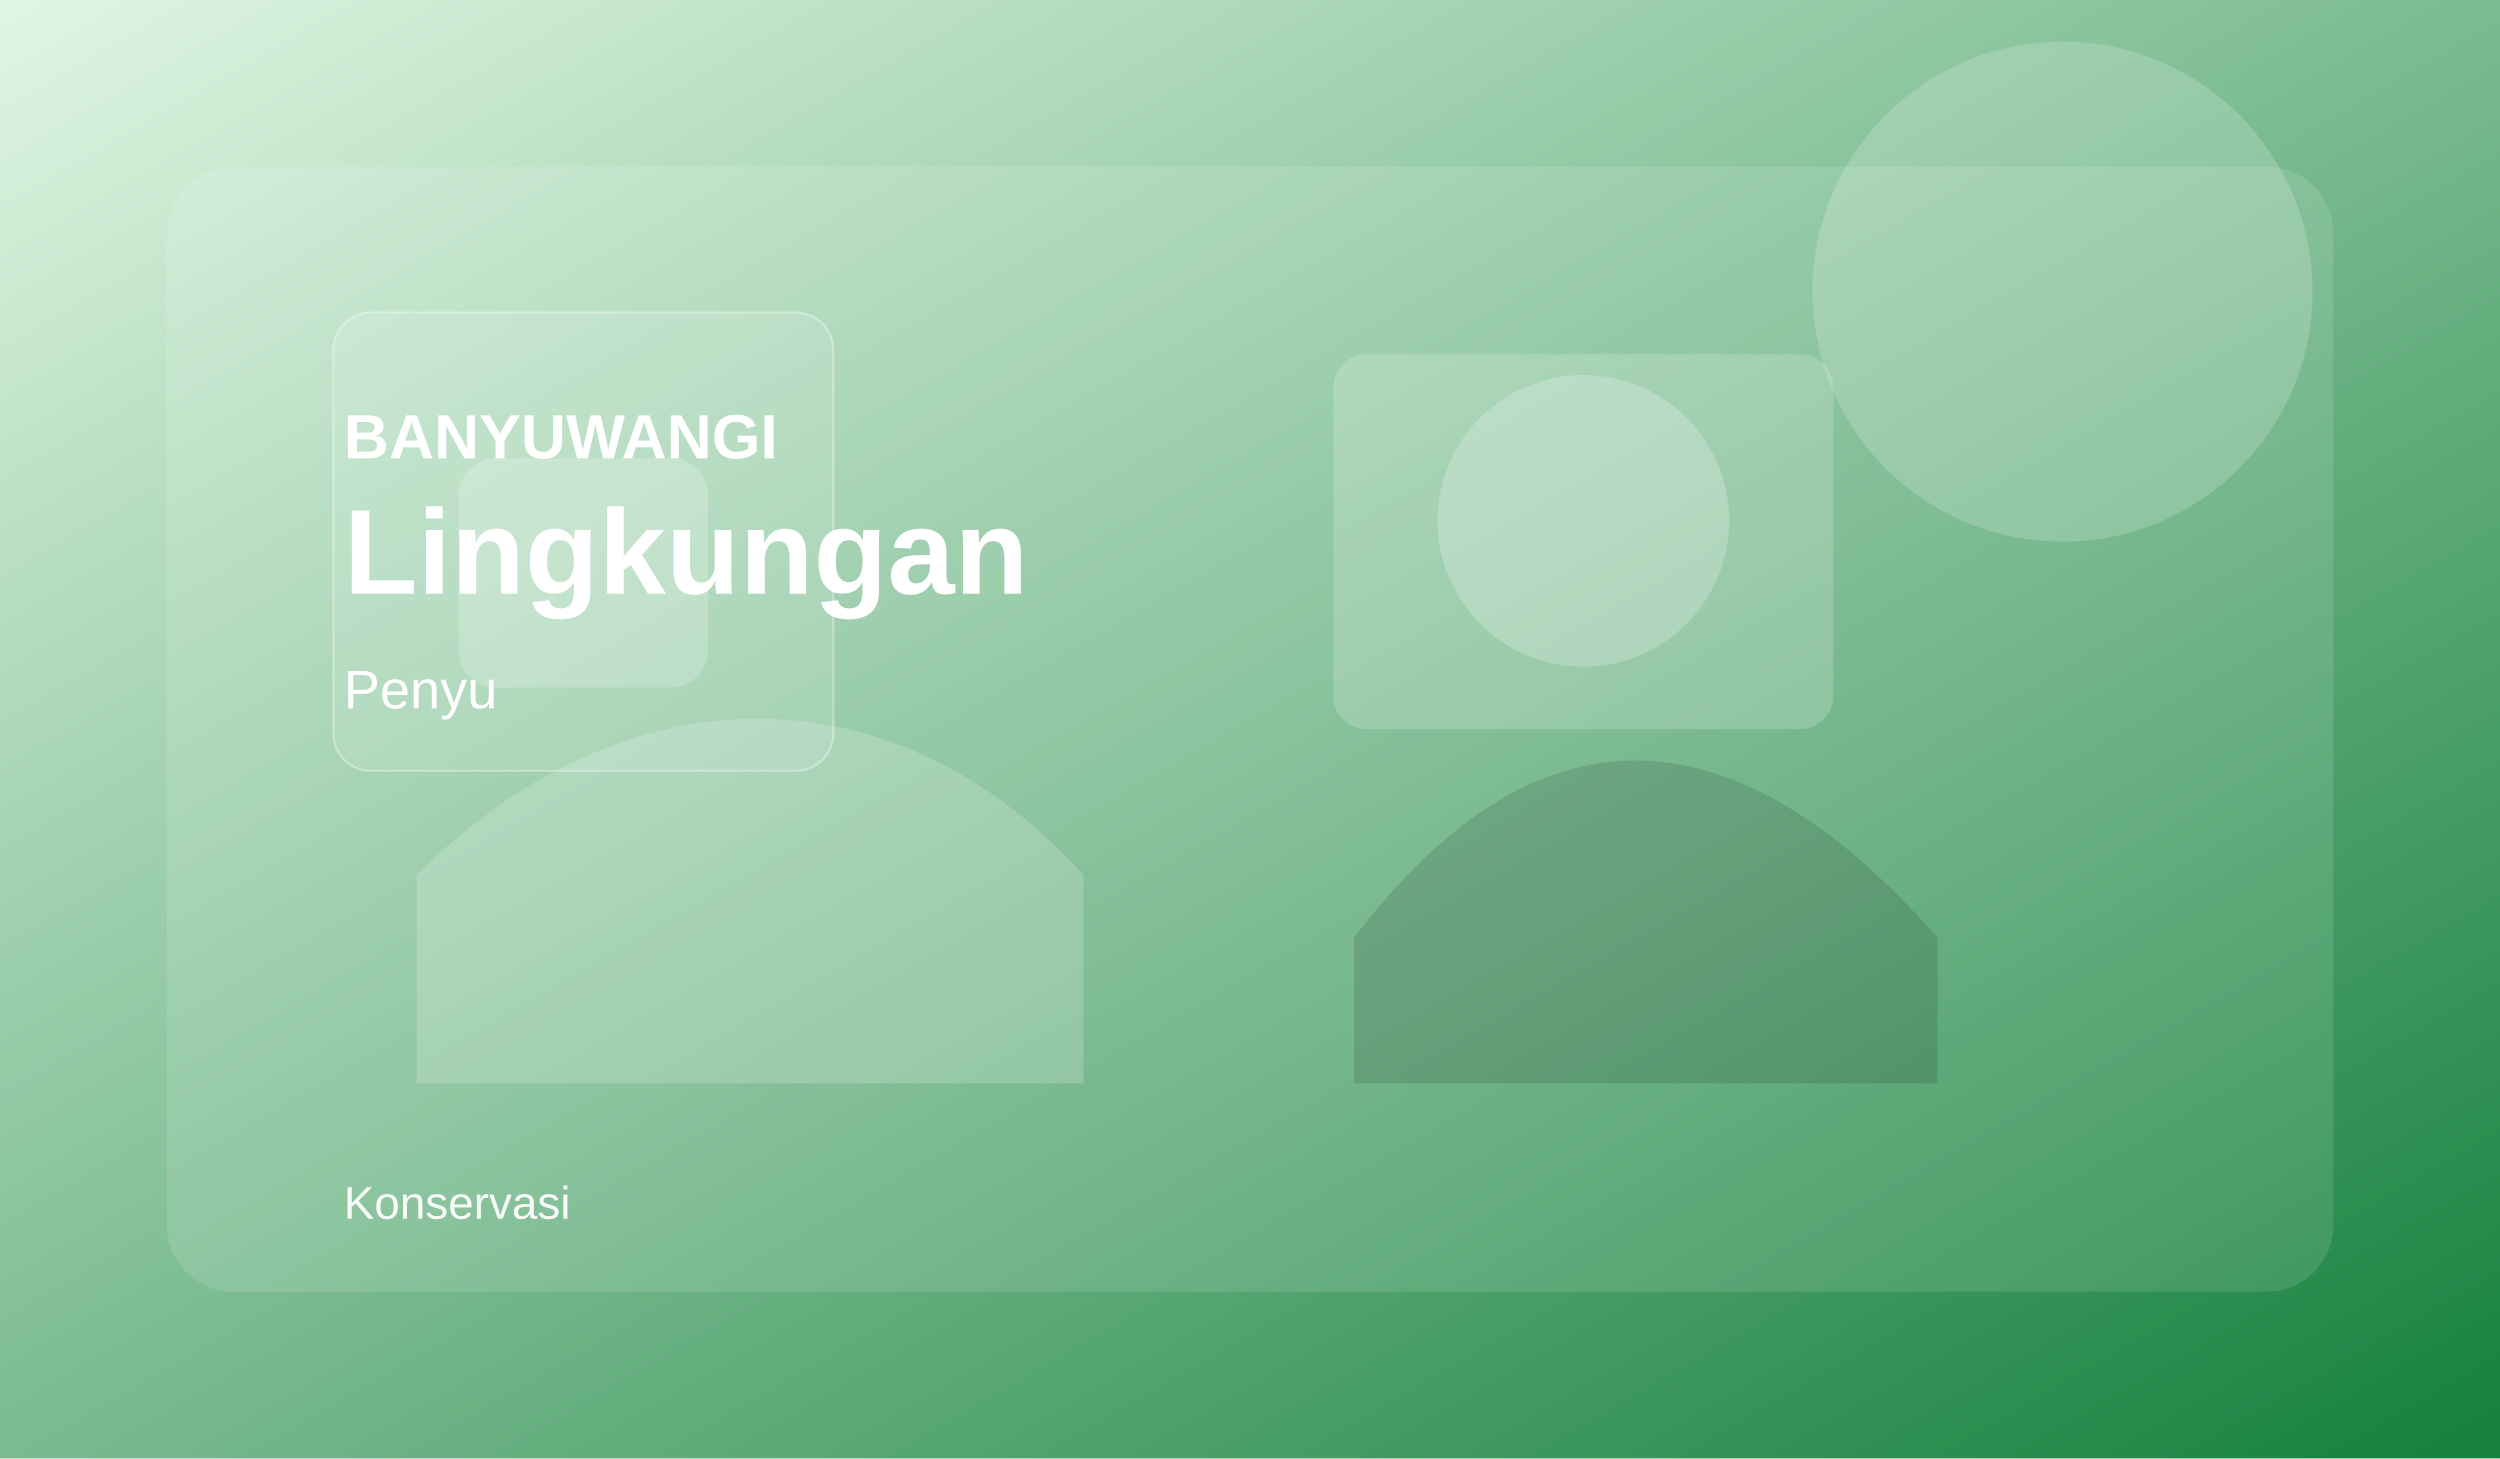
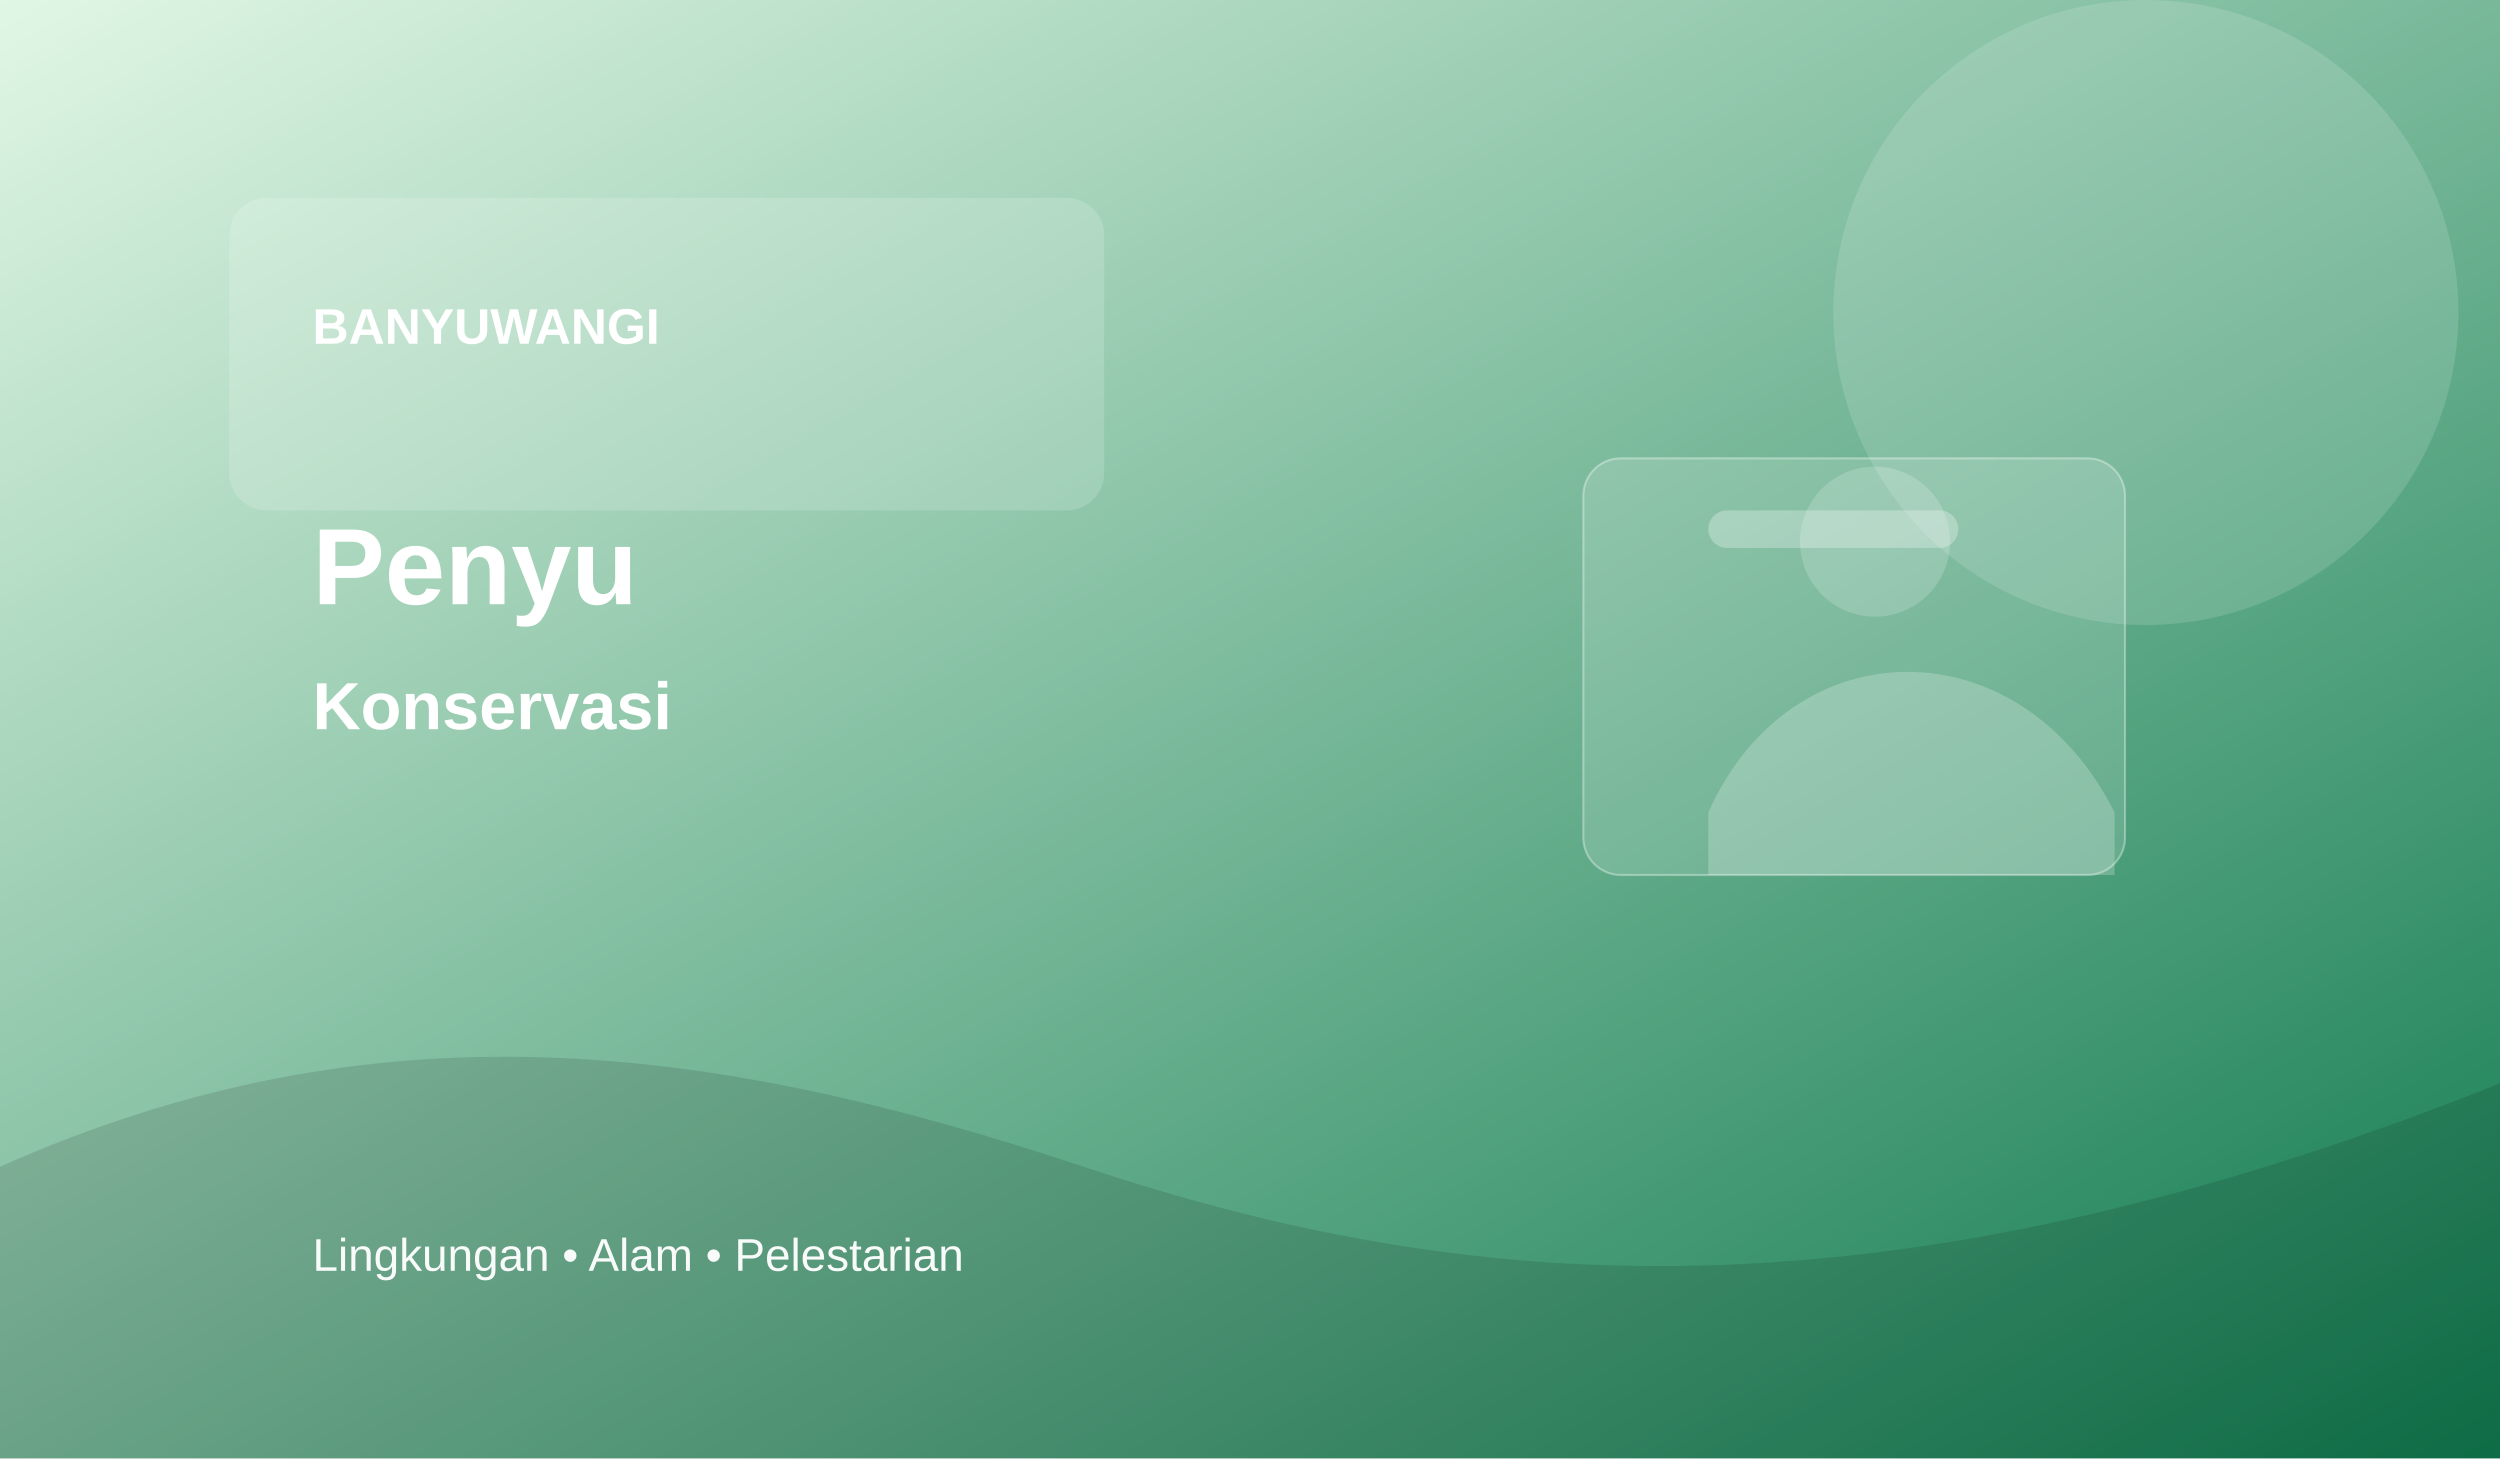
<svg xmlns="http://www.w3.org/2000/svg" viewBox="0 0 1200 700">
  <defs>
    <linearGradient id="g" x1="0" x2="1" y1="0" y2="1">
-       <stop offset="0%" stop-color="#E0F6E3" />
-       <stop offset="100%" stop-color="#15803D" />
+       <stop offset="0%" stop-color="#e1f7e5" />
+       <stop offset="100%" stop-color="#0f7a4e" />
    </linearGradient>
  </defs>
  <rect width="1200" height="700" fill="url(#g)" />
-   <circle cx="990" cy="140" r="120" fill="rgba(255,255,255,.18)" />
-   <rect x="80" y="80" width="1040" height="540" rx="32" fill="rgba(255,255,255,.12)" />
-   <rect x="160" y="150" width="240" height="220" rx="18" fill="rgba(255,255,255,.12)" stroke="rgba(255,255,255,.35)" />
-   <rect x="220" y="220" width="120" height="110" rx="18" fill="rgba(255,255,255,.2)" />
-   <path d="M200 420 C300 320, 430 320, 520 420 L520 520 L200 520 Z" fill="rgba(255,255,255,.18)" />
-   <path d="M650 450 Q780 280 930 450 L930 520 L650 520 Z" fill="rgba(0,0,0,.12)" />
-   <circle cx="760" cy="250" r="70" fill="rgba(255,255,255,.22)" />
-   <rect x="640" y="170" width="240" height="180" rx="16" fill="rgba(255,255,255,.18)" />
-   <text x="165" y="220" font-size="30" font-weight="700" fill="white" font-family="Segoe UI, Arial, sans-serif">BANYUWANGI</text>
-   <text x="165" y="285" font-size="58" font-weight="700" fill="white" font-family="Segoe UI, Arial, sans-serif">Lingkungan</text>
-   <text x="165" y="340" font-size="26" fill="white" font-family="Segoe UI, Arial, sans-serif">Penyu</text>
-   <text x="165" y="585" font-size="22" fill="rgba(255,255,255,.94)" font-family="Segoe UI, Arial, sans-serif">Konservasi</text>
+   <circle cx="1030" cy="150" r="150" fill="rgba(255,255,255,.14)" />
+   <path d="M0 560 C180 480 340 500 520 560 C700 620 900 640 1200 520 L1200 700 L0 700 Z" fill="rgba(0,0,0,.12)" />
+   <rect x="110" y="95" width="420" height="150" rx="18" fill="rgba(255,255,255,.16)" />
+   <text x="150" y="165" font-size="24" font-weight="700" fill="white" font-family="Segoe UI, Arial, sans-serif">BANYUWANGI</text>
+   <text x="150" y="290" font-size="52" font-weight="800" fill="white" font-family="Segoe UI, Arial, sans-serif">Penyu</text>
+   <text x="150" y="350" font-size="32" font-weight="700" fill="white" font-family="Segoe UI, Arial, sans-serif">Konservasi</text>
+   <text x="150" y="610" font-size="22" fill="rgba(255,255,255,.96)" font-family="Segoe UI, Arial, sans-serif">Lingkungan • Alam • Pelestarian</text>
+   <rect x="760" y="220" width="260" height="200" rx="18" fill="rgba(255,255,255,.15)" stroke="rgba(255,255,255,.35)" />
+   <path d="M820 390 C860 300 970 300 1015 390 L1015 420 L820 420 Z" fill="rgba(255,255,255,.22)" />
+   <circle cx="900" cy="260" r="36" fill="rgba(255,255,255,.18)" />
+   <rect x="820" y="245" width="120" height="18" rx="9" fill="rgba(255,255,255,.28)" />
</svg>
